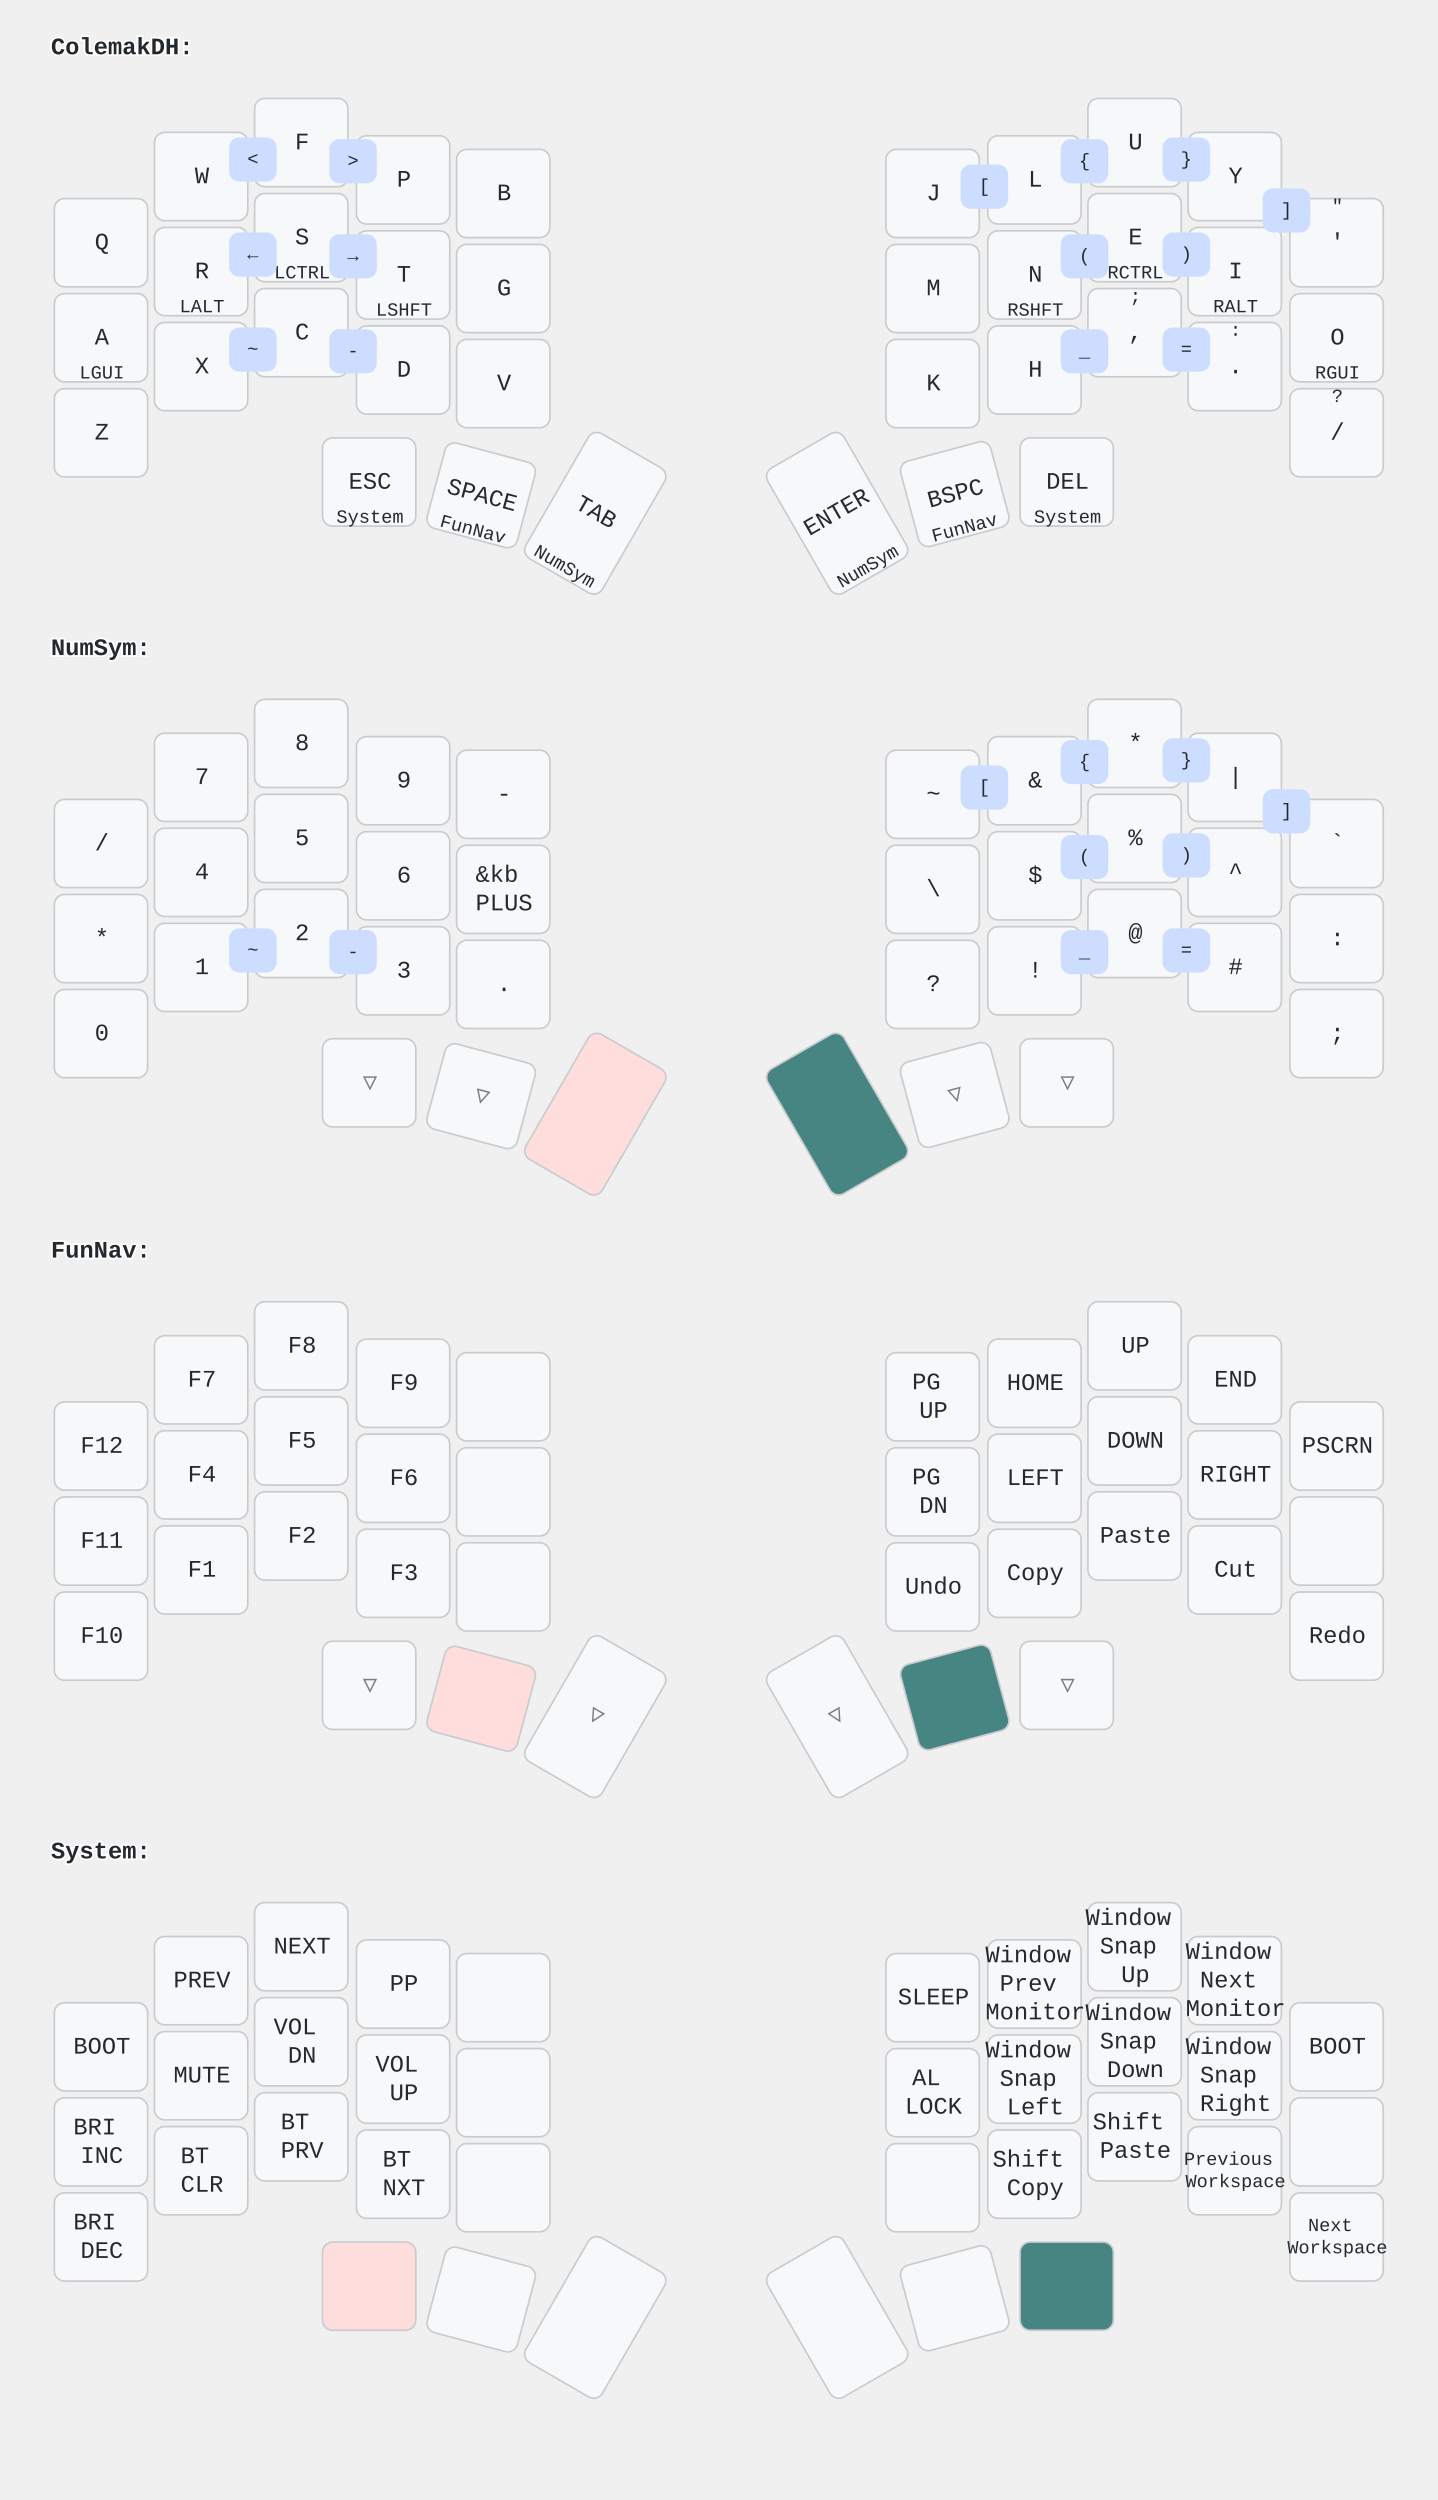
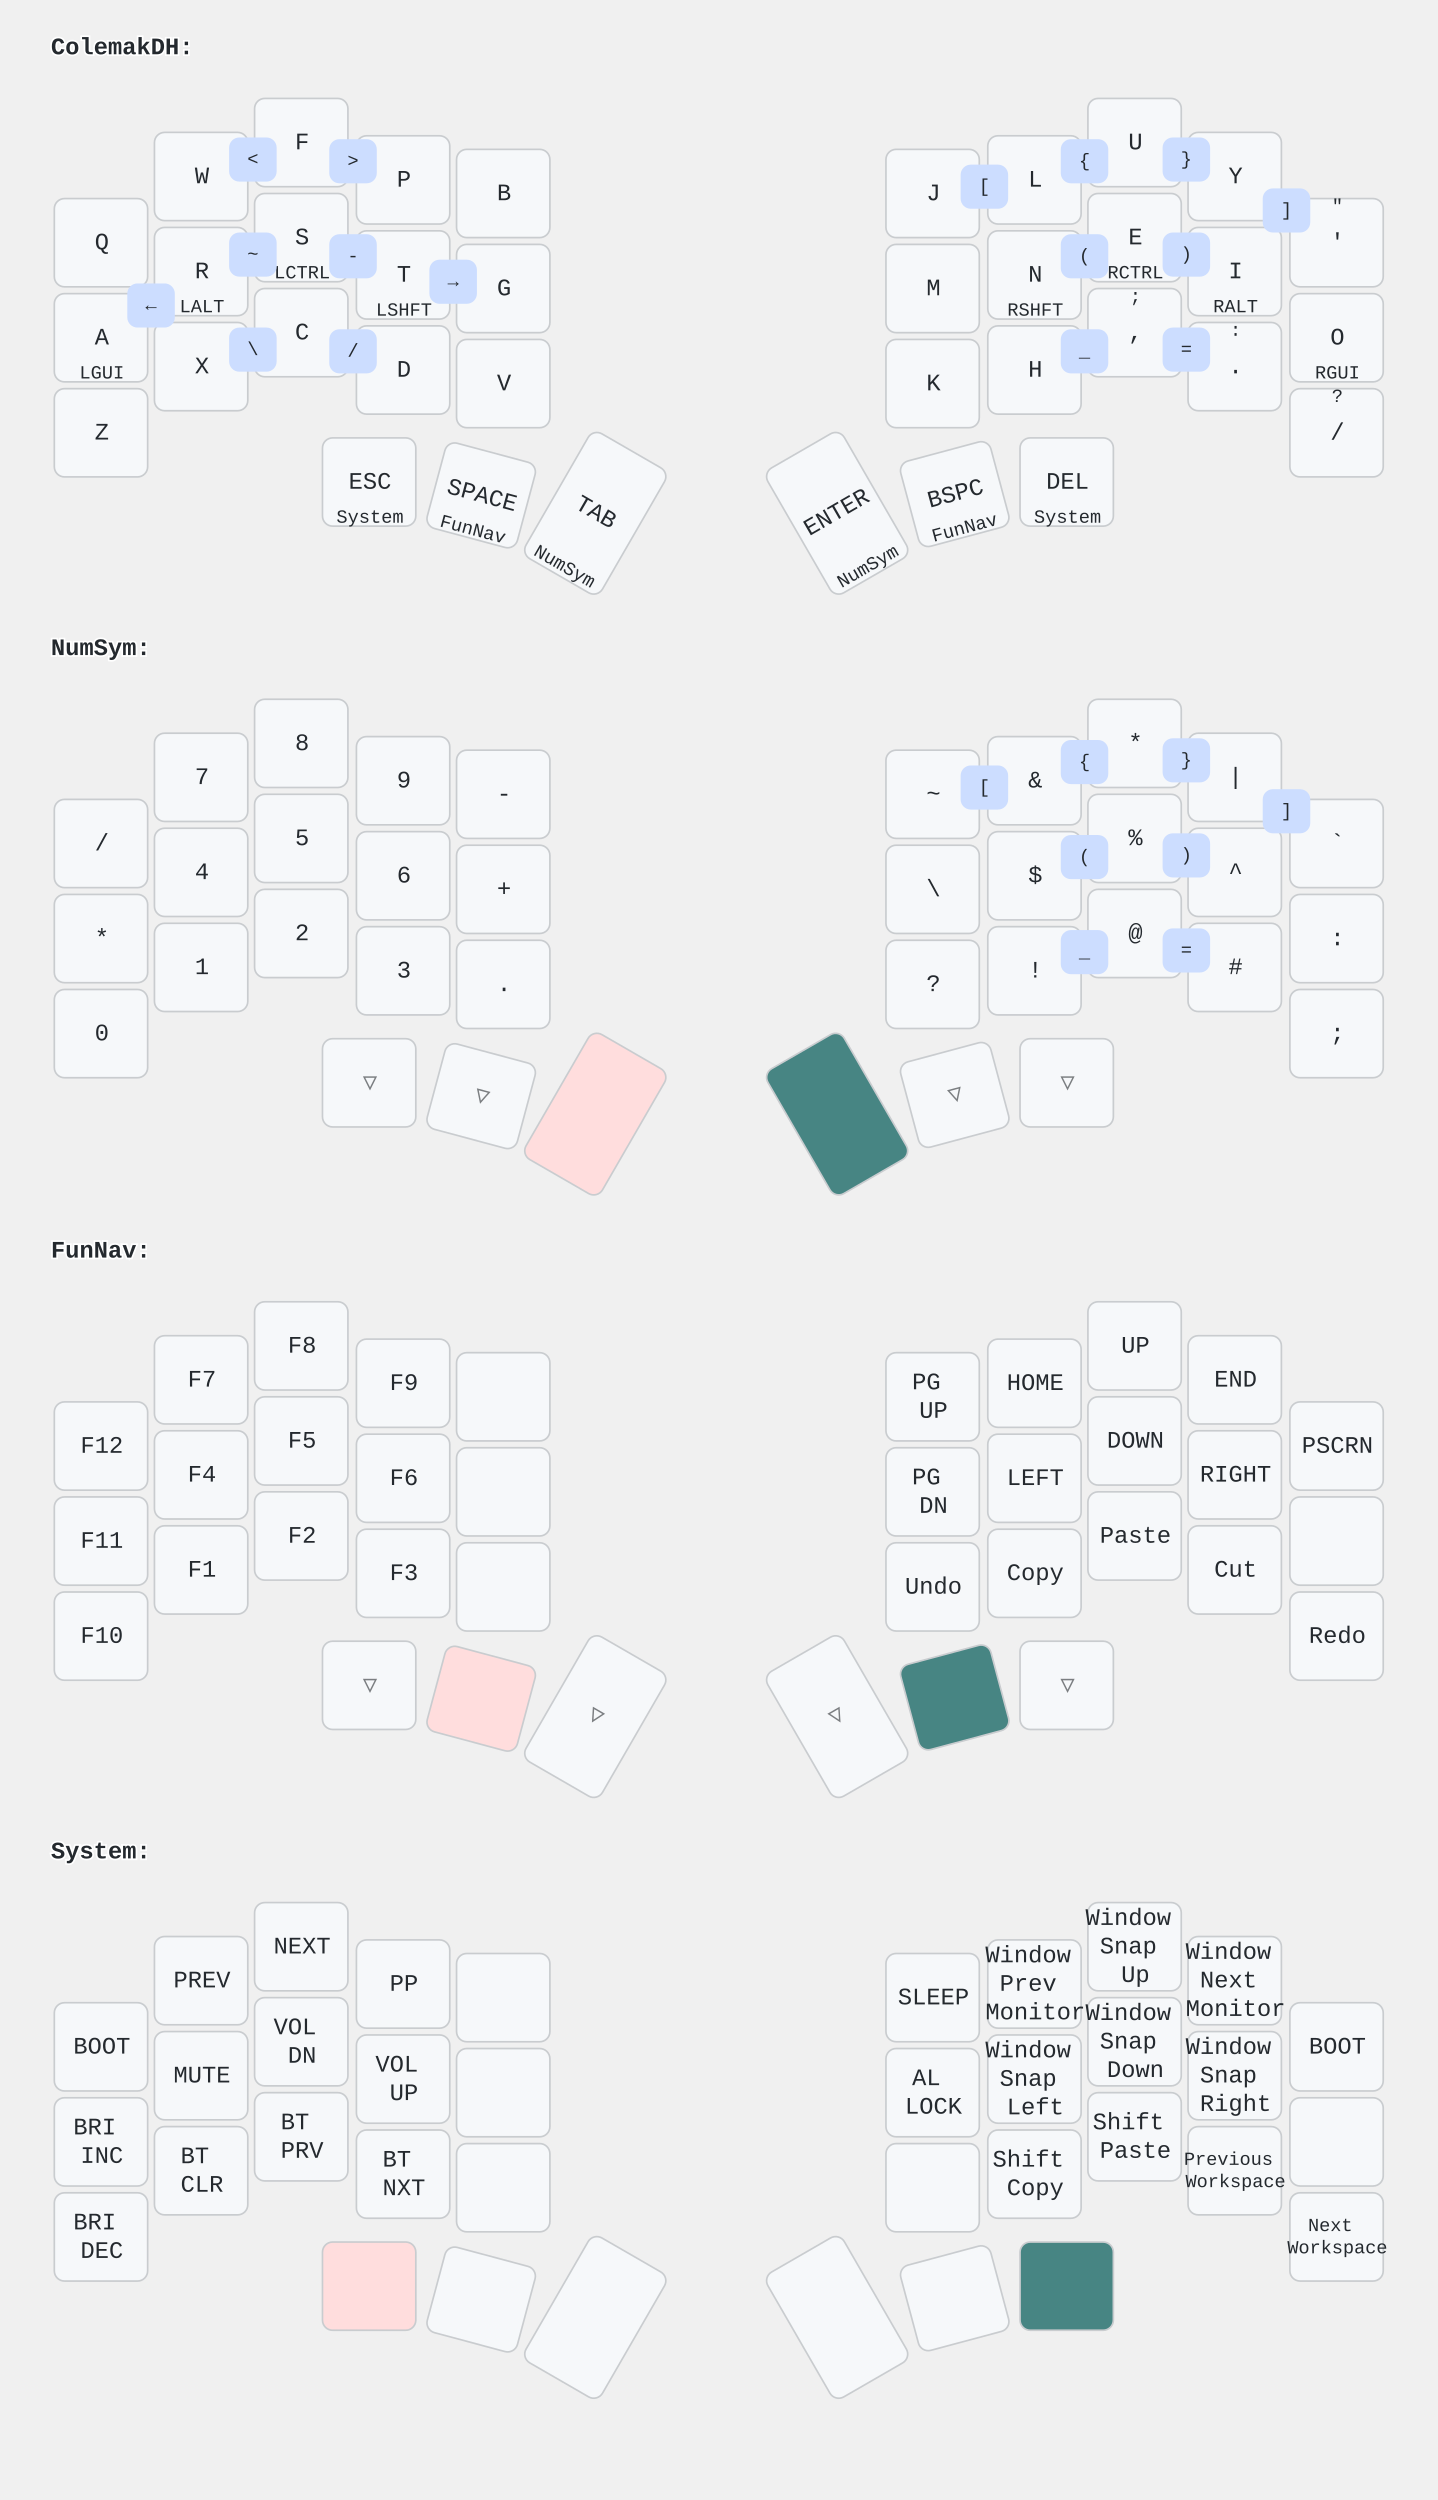
<svg xmlns="http://www.w3.org/2000/svg" width="847" height="1473" viewBox="0 0 847 1473" class="keymap">
  <style>/* inherit to force styles through use tags */
svg path {
    fill: inherit;
}

/* font and background color specifications */
svg.keymap {
    font-family: SFMono-Regular,Consolas,Liberation Mono,Menlo,monospace;
    font-size: 14px;
    font-kerning: normal;
    text-rendering: optimizeLegibility;
    fill: #24292e;
}

/* default key styling */
rect.key {
    fill: #f6f8fa;
    stroke: #c9cccf;
    stroke-width: 1;
}

/* default key side styling, only used is draw_key_sides is set */
rect.side {
    filter: brightness(90%);
}

/* color accent for combo boxes */
rect.combo, rect.combo-separate {
    fill: #cdf;
}

/* color accent for held keys */
rect.held, rect.combo.held {
    fill: #fdd;
}

/* color accent for ghost (optional) keys */
rect.ghost, rect.combo.ghost {
    stroke-dasharray: 4, 4;
    stroke-width: 2;
}

text {
    text-anchor: middle;
    dominant-baseline: middle;
}

/* styling for layer labels */
text.label {
    font-weight: bold;
    text-anchor: start;
    stroke: white;
    stroke-width: 2;
    paint-order: stroke;
}

/* styling for combo tap, and key hold/shifted label text */
text.combo, text.hold, text.shifted {
    font-size: 11px;
}

text.hold {
    text-anchor: middle;
    dominant-baseline: auto;
}

text.shifted {
    text-anchor: middle;
    dominant-baseline: hanging;
}

/* styling for hold/shifted label text in combo box */
text.combo.hold, text.combo.shifted {
    font-size: 8px;
}

/* lighter symbol for transparent keys */
text.trans {
    fill: #7b7e81;
}

/* styling for combo dendrons */
path.combo {
    stroke-width: 1;
    stroke: gray;
    fill: none;
}

/* Start Tabler Icons Cleanup */
/* cannot use height/width with glyphs */
.icon-tabler &gt; path {
    fill: inherit;
    stroke: inherit;
    stroke-width: 2;
}
/* hide tabler's default box */
.icon-tabler &gt; path[stroke="none"][fill="none"] {
    visibility: hidden;
}
/* End Tabler Icons Cleanup */

@media (prefers-color-scheme: dark) {
svg.keymap { fill: #d1d6db; }
rect.key { fill: #3f4750; }
rect.key, rect.combo { stroke: #60666c; }
rect.combo, rect.combo-separate { fill: #1f3d7a; }
rect.held, rect.combo.held { fill: #854747; }
text.label, text.footer { stroke: black; }
text.trans { fill: #7e8184; }
path.combo { stroke: #7f7f7f; }

}
rect.held.alternate { fill: #478583; }</style>
  <g transform="translate(30, 0)" class="layer-ColemakDH">
    <text x="0" y="28" class="label">ColemakDH:</text>
    <g transform="translate(0, 56)">
      <g transform="translate(30, 87)" class="key keypos-0">
        <rect rx="6" ry="6" x="-28" y="-26" width="55" height="52" class="key" />
        <text x="0" y="0" class="key tap">Q</text>
      </g>
      <g transform="translate(89, 48)" class="key keypos-1">
        <rect rx="6" ry="6" x="-28" y="-26" width="55" height="52" class="key" />
        <text x="0" y="0" class="key tap">W</text>
      </g>
      <g transform="translate(148, 28)" class="key keypos-2">
        <rect rx="6" ry="6" x="-28" y="-26" width="55" height="52" class="key" />
        <text x="0" y="0" class="key tap">F</text>
      </g>
      <g transform="translate(208, 50)" class="key keypos-3">
        <rect rx="6" ry="6" x="-28" y="-26" width="55" height="52" class="key" />
        <text x="0" y="0" class="key tap">P</text>
      </g>
      <g transform="translate(267, 58)" class="key keypos-4">
        <rect rx="6" ry="6" x="-28" y="-26" width="55" height="52" class="key" />
        <text x="0" y="0" class="key tap">B</text>
      </g>
      <g transform="translate(520, 58)" class="key keypos-5">
        <rect rx="6" ry="6" x="-28" y="-26" width="55" height="52" class="key" />
        <text x="0" y="0" class="key tap">J</text>
      </g>
      <g transform="translate(580, 50)" class="key keypos-6">
        <rect rx="6" ry="6" x="-28" y="-26" width="55" height="52" class="key" />
        <text x="0" y="0" class="key tap">L</text>
      </g>
      <g transform="translate(639, 28)" class="key keypos-7">
        <rect rx="6" ry="6" x="-28" y="-26" width="55" height="52" class="key" />
        <text x="0" y="0" class="key tap">U</text>
      </g>
      <g transform="translate(698, 48)" class="key keypos-8">
        <rect rx="6" ry="6" x="-28" y="-26" width="55" height="52" class="key" />
        <text x="0" y="0" class="key tap">Y</text>
      </g>
      <g transform="translate(758, 87)" class="key keypos-9">
        <rect rx="6" ry="6" x="-28" y="-26" width="55" height="52" class="key" />
        <text x="0" y="0" class="key tap">'</text>
        <text x="0" y="-24" class="key shifted">"</text>
      </g>
      <g transform="translate(30, 143)" class="key keypos-10">
        <rect rx="6" ry="6" x="-28" y="-26" width="55" height="52" class="key" />
        <text x="0" y="0" class="key tap">A</text>
        <text x="0" y="24" class="key hold">LGUI</text>
      </g>
      <g transform="translate(89, 104)" class="key keypos-11">
        <rect rx="6" ry="6" x="-28" y="-26" width="55" height="52" class="key" />
        <text x="0" y="0" class="key tap">R</text>
        <text x="0" y="24" class="key hold">LALT</text>
      </g>
      <g transform="translate(148, 84)" class="key keypos-12">
        <rect rx="6" ry="6" x="-28" y="-26" width="55" height="52" class="key" />
        <text x="0" y="0" class="key tap">S</text>
        <text x="0" y="24" class="key hold">LCTRL</text>
      </g>
      <g transform="translate(208, 106)" class="key keypos-13">
        <rect rx="6" ry="6" x="-28" y="-26" width="55" height="52" class="key" />
        <text x="0" y="0" class="key tap">T</text>
        <text x="0" y="24" class="key hold">LSHFT</text>
      </g>
      <g transform="translate(267, 114)" class="key keypos-14">
        <rect rx="6" ry="6" x="-28" y="-26" width="55" height="52" class="key" />
        <text x="0" y="0" class="key tap">G</text>
      </g>
      <g transform="translate(520, 114)" class="key keypos-15">
        <rect rx="6" ry="6" x="-28" y="-26" width="55" height="52" class="key" />
        <text x="0" y="0" class="key tap">M</text>
      </g>
      <g transform="translate(580, 106)" class="key keypos-16">
        <rect rx="6" ry="6" x="-28" y="-26" width="55" height="52" class="key" />
        <text x="0" y="0" class="key tap">N</text>
        <text x="0" y="24" class="key hold">RSHFT</text>
      </g>
      <g transform="translate(639, 84)" class="key keypos-17">
        <rect rx="6" ry="6" x="-28" y="-26" width="55" height="52" class="key" />
        <text x="0" y="0" class="key tap">E</text>
        <text x="0" y="24" class="key hold">RCTRL</text>
      </g>
      <g transform="translate(698, 104)" class="key keypos-18">
        <rect rx="6" ry="6" x="-28" y="-26" width="55" height="52" class="key" />
        <text x="0" y="0" class="key tap">I</text>
        <text x="0" y="24" class="key hold">RALT</text>
      </g>
      <g transform="translate(758, 143)" class="key keypos-19">
        <rect rx="6" ry="6" x="-28" y="-26" width="55" height="52" class="key" />
        <text x="0" y="0" class="key tap">O</text>
        <text x="0" y="24" class="key hold">RGUI</text>
      </g>
      <g transform="translate(30, 199)" class="key keypos-20">
        <rect rx="6" ry="6" x="-28" y="-26" width="55" height="52" class="key" />
        <text x="0" y="0" class="key tap">Z</text>
      </g>
      <g transform="translate(89, 160)" class="key keypos-21">
        <rect rx="6" ry="6" x="-28" y="-26" width="55" height="52" class="key" />
        <text x="0" y="0" class="key tap">X</text>
      </g>
      <g transform="translate(148, 140)" class="key keypos-22">
        <rect rx="6" ry="6" x="-28" y="-26" width="55" height="52" class="key" />
        <text x="0" y="0" class="key tap">C</text>
      </g>
      <g transform="translate(208, 162)" class="key keypos-23">
        <rect rx="6" ry="6" x="-28" y="-26" width="55" height="52" class="key" />
        <text x="0" y="0" class="key tap">D</text>
      </g>
      <g transform="translate(267, 170)" class="key keypos-24">
        <rect rx="6" ry="6" x="-28" y="-26" width="55" height="52" class="key" />
        <text x="0" y="0" class="key tap">V</text>
      </g>
      <g transform="translate(520, 170)" class="key keypos-25">
        <rect rx="6" ry="6" x="-28" y="-26" width="55" height="52" class="key" />
        <text x="0" y="0" class="key tap">K</text>
      </g>
      <g transform="translate(580, 162)" class="key keypos-26">
        <rect rx="6" ry="6" x="-28" y="-26" width="55" height="52" class="key" />
        <text x="0" y="0" class="key tap">H</text>
      </g>
      <g transform="translate(639, 140)" class="key keypos-27">
        <rect rx="6" ry="6" x="-28" y="-26" width="55" height="52" class="key" />
        <text x="0" y="0" class="key tap">,</text>
        <text x="0" y="-24" class="key shifted">;</text>
      </g>
      <g transform="translate(698, 160)" class="key keypos-28">
        <rect rx="6" ry="6" x="-28" y="-26" width="55" height="52" class="key" />
        <text x="0" y="0" class="key tap">.</text>
        <text x="0" y="-24" class="key shifted">:</text>
      </g>
      <g transform="translate(758, 199)" class="key keypos-29">
        <rect rx="6" ry="6" x="-28" y="-26" width="55" height="52" class="key" />
        <text x="0" y="0" class="key tap">/</text>
        <text x="0" y="-24" class="key shifted">?</text>
      </g>
      <g transform="translate(188, 228)" class="key keypos-30">
        <rect rx="6" ry="6" x="-28" y="-26" width="55" height="52" class="key" />
        <text x="0" y="0" class="key tap">ESC</text>
        <text x="0" y="24" class="key hold">System</text>
      </g>
      <g transform="translate(254, 236) rotate(15.0)" class="key keypos-31">
        <rect rx="6" ry="6" x="-28" y="-26" width="55" height="52" class="key" />
        <text x="0" y="0" class="key tap">SPACE</text>
        <text x="0" y="24" class="key hold">FunNav</text>
      </g>
      <g transform="translate(321, 246) rotate(30.0)" class="key keypos-32">
        <rect rx="6" ry="6" x="-26" y="-42" width="52" height="85" class="key" />
        <text x="0" y="0" class="key tap">TAB</text>
        <text x="0" y="40" class="key hold">NumSym</text>
      </g>
      <g transform="translate(463, 246) rotate(-30.0)" class="key keypos-33">
        <rect rx="6" ry="6" x="-26" y="-42" width="52" height="85" class="key" />
        <text x="0" y="0" class="key tap">ENTER</text>
        <text x="0" y="40" class="key hold">NumSym</text>
      </g>
      <g transform="translate(533, 235) rotate(-15.0)" class="key keypos-34">
        <rect rx="6" ry="6" x="-28" y="-26" width="55" height="52" class="key" />
        <text x="0" y="0" class="key tap">BSPC</text>
        <text x="0" y="24" class="key hold">FunNav</text>
      </g>
      <g transform="translate(599, 228)" class="key keypos-35">
        <rect rx="6" ry="6" x="-28" y="-26" width="55" height="52" class="key" />
        <text x="0" y="0" class="key tap">DEL</text>
        <text x="0" y="24" class="key hold">System</text>
      </g>
      <g class="combo combopos-0">
        <rect rx="6" ry="6" x="595" y="26" width="28" height="26" class="combo" />
        <text x="609" y="39" class="combo tap">{</text>
      </g>
      <g class="combo combopos-1">
        <rect rx="6" ry="6" x="655" y="25" width="28" height="26" class="combo" />
        <text x="669" y="38" class="combo tap">}</text>
      </g>
      <g class="combo combopos-2">
        <rect rx="6" ry="6" x="536" y="41" width="28" height="26" class="combo" />
        <text x="550" y="54" class="combo tap">[</text>
      </g>
      <g class="combo combopos-3">
        <rect rx="6" ry="6" x="714" y="55" width="28" height="26" class="combo" />
        <text x="728" y="68" class="combo tap">]</text>
      </g>
      <g class="combo combopos-4">
        <rect rx="6" ry="6" x="595" y="82" width="28" height="26" class="combo" />
        <text x="609" y="95" class="combo tap">(</text>
      </g>
      <g class="combo combopos-5">
        <rect rx="6" ry="6" x="655" y="81" width="28" height="26" class="combo" />
        <text x="669" y="94" class="combo tap">)</text>
      </g>
      <g class="combo combopos-6">
-         <rect rx="6" ry="6" x="105" y="137" width="28" height="26" class="combo" />
-         <text x="119" y="150" class="combo tap">~</text>
+         <rect rx="6" ry="6" x="105" y="81" width="28" height="26" class="combo" />
+         <text x="119" y="94" class="combo tap">~</text>
      </g>
      <g class="combo combopos-7">
-         <rect rx="6" ry="6" x="164" y="138" width="28" height="26" class="combo" />
-         <text x="178" y="151" class="combo tap">-</text>
+         <rect rx="6" ry="6" x="164" y="82" width="28" height="26" class="combo" />
+         <text x="178" y="95" class="combo tap">-</text>
      </g>
      <g class="combo combopos-8">
        <rect rx="6" ry="6" x="105" y="25" width="28" height="26" class="combo" />
        <text x="119" y="38" class="combo tap">&lt;</text>
      </g>
      <g class="combo combopos-9">
        <rect rx="6" ry="6" x="164" y="26" width="28" height="26" class="combo" />
        <text x="178" y="39" class="combo tap">&gt;</text>
      </g>
      <g class="combo combopos-10">
+         <rect rx="6" ry="6" x="105" y="137" width="28" height="26" class="combo" />
+         <text x="119" y="150" class="combo tap">\</text>
+       </g>
+       <g class="combo combopos-11">
+         <rect rx="6" ry="6" x="164" y="138" width="28" height="26" class="combo" />
+         <text x="178" y="151" class="combo tap">/</text>
+       </g>
+       <g class="combo combopos-12">
        <rect rx="6" ry="6" x="595" y="138" width="28" height="26" class="combo" />
        <text x="609" y="151" class="combo tap">_</text>
      </g>
-       <g class="combo combopos-11">
+       <g class="combo combopos-13">
        <rect rx="6" ry="6" x="655" y="137" width="28" height="26" class="combo" />
        <text x="669" y="150" class="combo tap">=</text>
      </g>
-       <g class="combo combopos-12">
-         <rect rx="6" ry="6" x="105" y="81" width="28" height="26" class="combo" />
-         <text x="119" y="94" class="combo tap">←</text>
-       </g>
-       <g class="combo combopos-13">
-         <rect rx="6" ry="6" x="164" y="82" width="28" height="26" class="combo" />
-         <text x="178" y="95" class="combo tap">→</text>
+       <g class="combo combopos-14">
+         <rect rx="6" ry="6" x="45" y="111" width="28" height="26" class="combo" />
+         <text x="59" y="124" class="combo tap">←</text>
+       </g>
+       <g class="combo combopos-15">
+         <rect rx="6" ry="6" x="223" y="97" width="28" height="26" class="combo" />
+         <text x="237" y="110" class="combo tap">→</text>
      </g>
    </g>
  </g>
  <g transform="translate(30, 354)" class="layer-NumSym">
    <text x="0" y="28" class="label">NumSym:</text>
    <g transform="translate(0, 56)">
      <g transform="translate(30, 87)" class="key keypos-0">
        <rect rx="6" ry="6" x="-28" y="-26" width="55" height="52" class="key" />
        <text x="0" y="0" class="key tap">/</text>
      </g>
      <g transform="translate(89, 48)" class="key keypos-1">
        <rect rx="6" ry="6" x="-28" y="-26" width="55" height="52" class="key" />
        <text x="0" y="0" class="key tap">7</text>
      </g>
      <g transform="translate(148, 28)" class="key keypos-2">
        <rect rx="6" ry="6" x="-28" y="-26" width="55" height="52" class="key" />
        <text x="0" y="0" class="key tap">8</text>
      </g>
      <g transform="translate(208, 50)" class="key keypos-3">
        <rect rx="6" ry="6" x="-28" y="-26" width="55" height="52" class="key" />
        <text x="0" y="0" class="key tap">9</text>
      </g>
      <g transform="translate(267, 58)" class="key keypos-4">
        <rect rx="6" ry="6" x="-28" y="-26" width="55" height="52" class="key" />
        <text x="0" y="0" class="key tap">-</text>
      </g>
      <g transform="translate(520, 58)" class="key keypos-5">
        <rect rx="6" ry="6" x="-28" y="-26" width="55" height="52" class="key" />
        <text x="0" y="0" class="key tap">~</text>
      </g>
      <g transform="translate(580, 50)" class="key keypos-6">
        <rect rx="6" ry="6" x="-28" y="-26" width="55" height="52" class="key" />
        <text x="0" y="0" class="key tap">&amp;</text>
      </g>
      <g transform="translate(639, 28)" class="key keypos-7">
        <rect rx="6" ry="6" x="-28" y="-26" width="55" height="52" class="key" />
        <text x="0" y="0" class="key tap">*</text>
      </g>
      <g transform="translate(698, 48)" class="key keypos-8">
        <rect rx="6" ry="6" x="-28" y="-26" width="55" height="52" class="key" />
        <text x="0" y="0" class="key tap">|</text>
      </g>
      <g transform="translate(758, 87)" class="key keypos-9">
        <rect rx="6" ry="6" x="-28" y="-26" width="55" height="52" class="key" />
        <text x="0" y="0" class="key tap">`</text>
      </g>
      <g transform="translate(30, 143)" class="key keypos-10">
        <rect rx="6" ry="6" x="-28" y="-26" width="55" height="52" class="key" />
        <text x="0" y="0" class="key tap">*</text>
      </g>
      <g transform="translate(89, 104)" class="key keypos-11">
        <rect rx="6" ry="6" x="-28" y="-26" width="55" height="52" class="key" />
        <text x="0" y="0" class="key tap">4</text>
      </g>
      <g transform="translate(148, 84)" class="key keypos-12">
        <rect rx="6" ry="6" x="-28" y="-26" width="55" height="52" class="key" />
        <text x="0" y="0" class="key tap">5</text>
      </g>
      <g transform="translate(208, 106)" class="key keypos-13">
        <rect rx="6" ry="6" x="-28" y="-26" width="55" height="52" class="key" />
        <text x="0" y="0" class="key tap">6</text>
      </g>
      <g transform="translate(267, 114)" class="key keypos-14">
        <rect rx="6" ry="6" x="-28" y="-26" width="55" height="52" class="key" />
-         <text x="0" y="0" class="key tap">
-           <tspan x="0" dy="-0.6em">&amp;kb</tspan>
-           <tspan x="0" dy="1.2em">PLUS</tspan>
-         </text>
+         <text x="0" y="0" class="key tap">+</text>
      </g>
      <g transform="translate(520, 114)" class="key keypos-15">
        <rect rx="6" ry="6" x="-28" y="-26" width="55" height="52" class="key" />
        <text x="0" y="0" class="key tap">\</text>
      </g>
      <g transform="translate(580, 106)" class="key keypos-16">
        <rect rx="6" ry="6" x="-28" y="-26" width="55" height="52" class="key" />
        <text x="0" y="0" class="key tap">$</text>
      </g>
      <g transform="translate(639, 84)" class="key keypos-17">
        <rect rx="6" ry="6" x="-28" y="-26" width="55" height="52" class="key" />
        <text x="0" y="0" class="key tap">%</text>
      </g>
      <g transform="translate(698, 104)" class="key keypos-18">
        <rect rx="6" ry="6" x="-28" y="-26" width="55" height="52" class="key" />
        <text x="0" y="0" class="key tap">^</text>
      </g>
      <g transform="translate(758, 143)" class="key keypos-19">
        <rect rx="6" ry="6" x="-28" y="-26" width="55" height="52" class="key" />
        <text x="0" y="0" class="key tap">:</text>
      </g>
      <g transform="translate(30, 199)" class="key keypos-20">
        <rect rx="6" ry="6" x="-28" y="-26" width="55" height="52" class="key" />
        <text x="0" y="0" class="key tap">0</text>
      </g>
      <g transform="translate(89, 160)" class="key keypos-21">
        <rect rx="6" ry="6" x="-28" y="-26" width="55" height="52" class="key" />
        <text x="0" y="0" class="key tap">1</text>
      </g>
      <g transform="translate(148, 140)" class="key keypos-22">
        <rect rx="6" ry="6" x="-28" y="-26" width="55" height="52" class="key" />
        <text x="0" y="0" class="key tap">2</text>
      </g>
      <g transform="translate(208, 162)" class="key keypos-23">
        <rect rx="6" ry="6" x="-28" y="-26" width="55" height="52" class="key" />
        <text x="0" y="0" class="key tap">3</text>
      </g>
      <g transform="translate(267, 170)" class="key keypos-24">
        <rect rx="6" ry="6" x="-28" y="-26" width="55" height="52" class="key" />
        <text x="0" y="0" class="key tap">.</text>
      </g>
      <g transform="translate(520, 170)" class="key keypos-25">
        <rect rx="6" ry="6" x="-28" y="-26" width="55" height="52" class="key" />
        <text x="0" y="0" class="key tap">?</text>
      </g>
      <g transform="translate(580, 162)" class="key keypos-26">
        <rect rx="6" ry="6" x="-28" y="-26" width="55" height="52" class="key" />
        <text x="0" y="0" class="key tap">!</text>
      </g>
      <g transform="translate(639, 140)" class="key keypos-27">
        <rect rx="6" ry="6" x="-28" y="-26" width="55" height="52" class="key" />
        <text x="0" y="0" class="key tap">@</text>
      </g>
      <g transform="translate(698, 160)" class="key keypos-28">
        <rect rx="6" ry="6" x="-28" y="-26" width="55" height="52" class="key" />
        <text x="0" y="0" class="key tap">#</text>
      </g>
      <g transform="translate(758, 199)" class="key keypos-29">
        <rect rx="6" ry="6" x="-28" y="-26" width="55" height="52" class="key" />
        <text x="0" y="0" class="key tap">;</text>
      </g>
      <g transform="translate(188, 228)" class="key trans keypos-30">
        <rect rx="6" ry="6" x="-28" y="-26" width="55" height="52" class="key trans" />
        <text x="0" y="0" class="key trans tap">▽</text>
      </g>
      <g transform="translate(254, 236) rotate(15.0)" class="key trans keypos-31">
        <rect rx="6" ry="6" x="-28" y="-26" width="55" height="52" class="key trans" />
        <text x="0" y="0" class="key trans tap">▽</text>
      </g>
      <g transform="translate(321, 246) rotate(30.0)" class="key held keypos-32">
        <rect rx="6" ry="6" x="-26" y="-42" width="52" height="85" class="key held" />
      </g>
      <g transform="translate(463, 246) rotate(-30.0)" class="key held alternate keypos-33">
        <rect rx="6" ry="6" x="-26" y="-42" width="52" height="85" class="key held alternate" />
      </g>
      <g transform="translate(533, 235) rotate(-15.0)" class="key trans keypos-34">
        <rect rx="6" ry="6" x="-28" y="-26" width="55" height="52" class="key trans" />
        <text x="0" y="0" class="key trans tap">▽</text>
      </g>
      <g transform="translate(599, 228)" class="key trans keypos-35">
        <rect rx="6" ry="6" x="-28" y="-26" width="55" height="52" class="key trans" />
        <text x="0" y="0" class="key trans tap">▽</text>
      </g>
      <g class="combo combopos-0">
        <rect rx="6" ry="6" x="595" y="26" width="28" height="26" class="combo" />
        <text x="609" y="39" class="combo tap">{</text>
      </g>
      <g class="combo combopos-1">
        <rect rx="6" ry="6" x="655" y="25" width="28" height="26" class="combo" />
        <text x="669" y="38" class="combo tap">}</text>
      </g>
      <g class="combo combopos-2">
        <rect rx="6" ry="6" x="536" y="41" width="28" height="26" class="combo" />
        <text x="550" y="54" class="combo tap">[</text>
      </g>
      <g class="combo combopos-3">
        <rect rx="6" ry="6" x="714" y="55" width="28" height="26" class="combo" />
        <text x="728" y="68" class="combo tap">]</text>
      </g>
      <g class="combo combopos-4">
        <rect rx="6" ry="6" x="595" y="82" width="28" height="26" class="combo" />
        <text x="609" y="95" class="combo tap">(</text>
      </g>
      <g class="combo combopos-5">
        <rect rx="6" ry="6" x="655" y="81" width="28" height="26" class="combo" />
        <text x="669" y="94" class="combo tap">)</text>
      </g>
      <g class="combo combopos-6">
-         <rect rx="6" ry="6" x="105" y="137" width="28" height="26" class="combo" />
-         <text x="119" y="150" class="combo tap">~</text>
-       </g>
-       <g class="combo combopos-7">
-         <rect rx="6" ry="6" x="164" y="138" width="28" height="26" class="combo" />
-         <text x="178" y="151" class="combo tap">-</text>
-       </g>
-       <g class="combo combopos-8">
        <rect rx="6" ry="6" x="595" y="138" width="28" height="26" class="combo" />
        <text x="609" y="151" class="combo tap">_</text>
      </g>
-       <g class="combo combopos-9">
+       <g class="combo combopos-7">
        <rect rx="6" ry="6" x="655" y="137" width="28" height="26" class="combo" />
        <text x="669" y="150" class="combo tap">=</text>
      </g>
    </g>
  </g>
  <g transform="translate(30, 709)" class="layer-FunNav">
    <text x="0" y="28" class="label">FunNav:</text>
    <g transform="translate(0, 56)">
      <g transform="translate(30, 87)" class="key keypos-0">
        <rect rx="6" ry="6" x="-28" y="-26" width="55" height="52" class="key" />
        <text x="0" y="0" class="key tap">F12</text>
      </g>
      <g transform="translate(89, 48)" class="key keypos-1">
        <rect rx="6" ry="6" x="-28" y="-26" width="55" height="52" class="key" />
        <text x="0" y="0" class="key tap">F7</text>
      </g>
      <g transform="translate(148, 28)" class="key keypos-2">
        <rect rx="6" ry="6" x="-28" y="-26" width="55" height="52" class="key" />
        <text x="0" y="0" class="key tap">F8</text>
      </g>
      <g transform="translate(208, 50)" class="key keypos-3">
        <rect rx="6" ry="6" x="-28" y="-26" width="55" height="52" class="key" />
        <text x="0" y="0" class="key tap">F9</text>
      </g>
      <g transform="translate(267, 58)" class="key keypos-4">
        <rect rx="6" ry="6" x="-28" y="-26" width="55" height="52" class="key" />
      </g>
      <g transform="translate(520, 58)" class="key keypos-5">
        <rect rx="6" ry="6" x="-28" y="-26" width="55" height="52" class="key" />
        <text x="0" y="0" class="key tap">
          <tspan x="0" dy="-0.6em">PG</tspan>
          <tspan x="0" dy="1.2em">UP</tspan>
        </text>
      </g>
      <g transform="translate(580, 50)" class="key keypos-6">
        <rect rx="6" ry="6" x="-28" y="-26" width="55" height="52" class="key" />
        <text x="0" y="0" class="key tap">HOME</text>
      </g>
      <g transform="translate(639, 28)" class="key keypos-7">
        <rect rx="6" ry="6" x="-28" y="-26" width="55" height="52" class="key" />
        <text x="0" y="0" class="key tap">UP</text>
      </g>
      <g transform="translate(698, 48)" class="key keypos-8">
        <rect rx="6" ry="6" x="-28" y="-26" width="55" height="52" class="key" />
        <text x="0" y="0" class="key tap">END</text>
      </g>
      <g transform="translate(758, 87)" class="key keypos-9">
        <rect rx="6" ry="6" x="-28" y="-26" width="55" height="52" class="key" />
        <text x="0" y="0" class="key tap">PSCRN</text>
      </g>
      <g transform="translate(30, 143)" class="key keypos-10">
        <rect rx="6" ry="6" x="-28" y="-26" width="55" height="52" class="key" />
        <text x="0" y="0" class="key tap">F11</text>
      </g>
      <g transform="translate(89, 104)" class="key keypos-11">
        <rect rx="6" ry="6" x="-28" y="-26" width="55" height="52" class="key" />
        <text x="0" y="0" class="key tap">F4</text>
      </g>
      <g transform="translate(148, 84)" class="key keypos-12">
        <rect rx="6" ry="6" x="-28" y="-26" width="55" height="52" class="key" />
        <text x="0" y="0" class="key tap">F5</text>
      </g>
      <g transform="translate(208, 106)" class="key keypos-13">
        <rect rx="6" ry="6" x="-28" y="-26" width="55" height="52" class="key" />
        <text x="0" y="0" class="key tap">F6</text>
      </g>
      <g transform="translate(267, 114)" class="key keypos-14">
        <rect rx="6" ry="6" x="-28" y="-26" width="55" height="52" class="key" />
      </g>
      <g transform="translate(520, 114)" class="key keypos-15">
        <rect rx="6" ry="6" x="-28" y="-26" width="55" height="52" class="key" />
        <text x="0" y="0" class="key tap">
          <tspan x="0" dy="-0.6em">PG</tspan>
          <tspan x="0" dy="1.2em">DN</tspan>
        </text>
      </g>
      <g transform="translate(580, 106)" class="key keypos-16">
        <rect rx="6" ry="6" x="-28" y="-26" width="55" height="52" class="key" />
        <text x="0" y="0" class="key tap">LEFT</text>
      </g>
      <g transform="translate(639, 84)" class="key keypos-17">
        <rect rx="6" ry="6" x="-28" y="-26" width="55" height="52" class="key" />
        <text x="0" y="0" class="key tap">DOWN</text>
      </g>
      <g transform="translate(698, 104)" class="key keypos-18">
        <rect rx="6" ry="6" x="-28" y="-26" width="55" height="52" class="key" />
        <text x="0" y="0" class="key tap">RIGHT</text>
      </g>
      <g transform="translate(758, 143)" class="key keypos-19">
        <rect rx="6" ry="6" x="-28" y="-26" width="55" height="52" class="key" />
      </g>
      <g transform="translate(30, 199)" class="key keypos-20">
        <rect rx="6" ry="6" x="-28" y="-26" width="55" height="52" class="key" />
        <text x="0" y="0" class="key tap">F10</text>
      </g>
      <g transform="translate(89, 160)" class="key keypos-21">
        <rect rx="6" ry="6" x="-28" y="-26" width="55" height="52" class="key" />
        <text x="0" y="0" class="key tap">F1</text>
      </g>
      <g transform="translate(148, 140)" class="key keypos-22">
        <rect rx="6" ry="6" x="-28" y="-26" width="55" height="52" class="key" />
        <text x="0" y="0" class="key tap">F2</text>
      </g>
      <g transform="translate(208, 162)" class="key keypos-23">
        <rect rx="6" ry="6" x="-28" y="-26" width="55" height="52" class="key" />
        <text x="0" y="0" class="key tap">F3</text>
      </g>
      <g transform="translate(267, 170)" class="key keypos-24">
        <rect rx="6" ry="6" x="-28" y="-26" width="55" height="52" class="key" />
      </g>
      <g transform="translate(520, 170)" class="key keypos-25">
        <rect rx="6" ry="6" x="-28" y="-26" width="55" height="52" class="key" />
        <text x="0" y="0" class="key tap">Undo</text>
      </g>
      <g transform="translate(580, 162)" class="key keypos-26">
        <rect rx="6" ry="6" x="-28" y="-26" width="55" height="52" class="key" />
        <text x="0" y="0" class="key tap">Copy</text>
      </g>
      <g transform="translate(639, 140)" class="key keypos-27">
        <rect rx="6" ry="6" x="-28" y="-26" width="55" height="52" class="key" />
        <text x="0" y="0" class="key tap">Paste</text>
      </g>
      <g transform="translate(698, 160)" class="key keypos-28">
        <rect rx="6" ry="6" x="-28" y="-26" width="55" height="52" class="key" />
        <text x="0" y="0" class="key tap">Cut</text>
      </g>
      <g transform="translate(758, 199)" class="key keypos-29">
        <rect rx="6" ry="6" x="-28" y="-26" width="55" height="52" class="key" />
        <text x="0" y="0" class="key tap">Redo</text>
      </g>
      <g transform="translate(188, 228)" class="key trans keypos-30">
        <rect rx="6" ry="6" x="-28" y="-26" width="55" height="52" class="key trans" />
        <text x="0" y="0" class="key trans tap">▽</text>
      </g>
      <g transform="translate(254, 236) rotate(15.0)" class="key held keypos-31">
        <rect rx="6" ry="6" x="-28" y="-26" width="55" height="52" class="key held" />
      </g>
      <g transform="translate(321, 246) rotate(30.0)" class="key trans keypos-32">
        <rect rx="6" ry="6" x="-26" y="-42" width="52" height="85" class="key trans" />
        <text x="0" y="0" class="key trans tap">▽</text>
      </g>
      <g transform="translate(463, 246) rotate(-30.0)" class="key trans keypos-33">
        <rect rx="6" ry="6" x="-26" y="-42" width="52" height="85" class="key trans" />
        <text x="0" y="0" class="key trans tap">▽</text>
      </g>
      <g transform="translate(533, 235) rotate(-15.0)" class="key held alternate keypos-34">
        <rect rx="6" ry="6" x="-28" y="-26" width="55" height="52" class="key held alternate" />
      </g>
      <g transform="translate(599, 228)" class="key trans keypos-35">
        <rect rx="6" ry="6" x="-28" y="-26" width="55" height="52" class="key trans" />
        <text x="0" y="0" class="key trans tap">▽</text>
      </g>
    </g>
  </g>
  <g transform="translate(30, 1063)" class="layer-System">
    <text x="0" y="28" class="label">System:</text>
    <g transform="translate(0, 56)">
      <g transform="translate(30, 87)" class="key keypos-0">
        <rect rx="6" ry="6" x="-28" y="-26" width="55" height="52" class="key" />
        <text x="0" y="0" class="key tap">BOOT</text>
      </g>
      <g transform="translate(89, 48)" class="key keypos-1">
        <rect rx="6" ry="6" x="-28" y="-26" width="55" height="52" class="key" />
        <text x="0" y="0" class="key tap">PREV</text>
      </g>
      <g transform="translate(148, 28)" class="key keypos-2">
        <rect rx="6" ry="6" x="-28" y="-26" width="55" height="52" class="key" />
        <text x="0" y="0" class="key tap">NEXT</text>
      </g>
      <g transform="translate(208, 50)" class="key keypos-3">
        <rect rx="6" ry="6" x="-28" y="-26" width="55" height="52" class="key" />
        <text x="0" y="0" class="key tap">PP</text>
      </g>
      <g transform="translate(267, 58)" class="key keypos-4">
        <rect rx="6" ry="6" x="-28" y="-26" width="55" height="52" class="key" />
      </g>
      <g transform="translate(520, 58)" class="key keypos-5">
        <rect rx="6" ry="6" x="-28" y="-26" width="55" height="52" class="key" />
        <text x="0" y="0" class="key tap">SLEEP</text>
      </g>
      <g transform="translate(580, 50)" class="key keypos-6">
        <rect rx="6" ry="6" x="-28" y="-26" width="55" height="52" class="key" />
        <text x="0" y="0" class="key tap">
          <tspan x="0" dy="-1.2em">Window</tspan>
          <tspan x="0" dy="1.2em">Prev</tspan>
          <tspan x="0" dy="1.2em">Monitor</tspan>
        </text>
      </g>
      <g transform="translate(639, 28)" class="key keypos-7">
        <rect rx="6" ry="6" x="-28" y="-26" width="55" height="52" class="key" />
        <text x="0" y="0" class="key tap">
          <tspan x="0" dy="-1.2em">Window</tspan>
          <tspan x="0" dy="1.2em">Snap</tspan>
          <tspan x="0" dy="1.2em">Up</tspan>
        </text>
      </g>
      <g transform="translate(698, 48)" class="key keypos-8">
        <rect rx="6" ry="6" x="-28" y="-26" width="55" height="52" class="key" />
        <text x="0" y="0" class="key tap">
          <tspan x="0" dy="-1.2em">Window</tspan>
          <tspan x="0" dy="1.2em">Next</tspan>
          <tspan x="0" dy="1.2em">Monitor</tspan>
        </text>
      </g>
      <g transform="translate(758, 87)" class="key keypos-9">
        <rect rx="6" ry="6" x="-28" y="-26" width="55" height="52" class="key" />
        <text x="0" y="0" class="key tap">BOOT</text>
      </g>
      <g transform="translate(30, 143)" class="key keypos-10">
        <rect rx="6" ry="6" x="-28" y="-26" width="55" height="52" class="key" />
        <text x="0" y="0" class="key tap">
          <tspan x="0" dy="-0.6em">BRI</tspan>
          <tspan x="0" dy="1.2em">INC</tspan>
        </text>
      </g>
      <g transform="translate(89, 104)" class="key keypos-11">
        <rect rx="6" ry="6" x="-28" y="-26" width="55" height="52" class="key" />
        <text x="0" y="0" class="key tap">MUTE</text>
      </g>
      <g transform="translate(148, 84)" class="key keypos-12">
        <rect rx="6" ry="6" x="-28" y="-26" width="55" height="52" class="key" />
        <text x="0" y="0" class="key tap">
          <tspan x="0" dy="-0.6em">VOL</tspan>
          <tspan x="0" dy="1.2em">DN</tspan>
        </text>
      </g>
      <g transform="translate(208, 106)" class="key keypos-13">
        <rect rx="6" ry="6" x="-28" y="-26" width="55" height="52" class="key" />
        <text x="0" y="0" class="key tap">
          <tspan x="0" dy="-0.6em">VOL</tspan>
          <tspan x="0" dy="1.2em">UP</tspan>
        </text>
      </g>
      <g transform="translate(267, 114)" class="key keypos-14">
        <rect rx="6" ry="6" x="-28" y="-26" width="55" height="52" class="key" />
      </g>
      <g transform="translate(520, 114)" class="key keypos-15">
        <rect rx="6" ry="6" x="-28" y="-26" width="55" height="52" class="key" />
        <text x="0" y="0" class="key tap">
          <tspan x="0" dy="-0.6em">AL</tspan>
          <tspan x="0" dy="1.2em">LOCK</tspan>
        </text>
      </g>
      <g transform="translate(580, 106)" class="key keypos-16">
        <rect rx="6" ry="6" x="-28" y="-26" width="55" height="52" class="key" />
        <text x="0" y="0" class="key tap">
          <tspan x="0" dy="-1.2em">Window</tspan>
          <tspan x="0" dy="1.2em">Snap</tspan>
          <tspan x="0" dy="1.2em">Left</tspan>
        </text>
      </g>
      <g transform="translate(639, 84)" class="key keypos-17">
        <rect rx="6" ry="6" x="-28" y="-26" width="55" height="52" class="key" />
        <text x="0" y="0" class="key tap">
          <tspan x="0" dy="-1.2em">Window</tspan>
          <tspan x="0" dy="1.2em">Snap</tspan>
          <tspan x="0" dy="1.2em">Down</tspan>
        </text>
      </g>
      <g transform="translate(698, 104)" class="key keypos-18">
        <rect rx="6" ry="6" x="-28" y="-26" width="55" height="52" class="key" />
        <text x="0" y="0" class="key tap">
          <tspan x="0" dy="-1.2em">Window</tspan>
          <tspan x="0" dy="1.2em">Snap</tspan>
          <tspan x="0" dy="1.2em">Right</tspan>
        </text>
      </g>
      <g transform="translate(758, 143)" class="key keypos-19">
        <rect rx="6" ry="6" x="-28" y="-26" width="55" height="52" class="key" />
      </g>
      <g transform="translate(30, 199)" class="key keypos-20">
        <rect rx="6" ry="6" x="-28" y="-26" width="55" height="52" class="key" />
        <text x="0" y="0" class="key tap">
          <tspan x="0" dy="-0.6em">BRI</tspan>
          <tspan x="0" dy="1.2em">DEC</tspan>
        </text>
      </g>
      <g transform="translate(89, 160)" class="key keypos-21">
        <rect rx="6" ry="6" x="-28" y="-26" width="55" height="52" class="key" />
        <text x="0" y="0" class="key tap">
          <tspan x="0" dy="-0.6em">BT</tspan>
          <tspan x="0" dy="1.2em">CLR</tspan>
        </text>
      </g>
      <g transform="translate(148, 140)" class="key keypos-22">
        <rect rx="6" ry="6" x="-28" y="-26" width="55" height="52" class="key" />
        <text x="0" y="0" class="key tap">
          <tspan x="0" dy="-0.6em">BT</tspan>
          <tspan x="0" dy="1.2em">PRV</tspan>
        </text>
      </g>
      <g transform="translate(208, 162)" class="key keypos-23">
        <rect rx="6" ry="6" x="-28" y="-26" width="55" height="52" class="key" />
        <text x="0" y="0" class="key tap">
          <tspan x="0" dy="-0.6em">BT</tspan>
          <tspan x="0" dy="1.2em">NXT</tspan>
        </text>
      </g>
      <g transform="translate(267, 170)" class="key keypos-24">
        <rect rx="6" ry="6" x="-28" y="-26" width="55" height="52" class="key" />
      </g>
      <g transform="translate(520, 170)" class="key keypos-25">
        <rect rx="6" ry="6" x="-28" y="-26" width="55" height="52" class="key" />
      </g>
      <g transform="translate(580, 162)" class="key keypos-26">
        <rect rx="6" ry="6" x="-28" y="-26" width="55" height="52" class="key" />
        <text x="0" y="0" class="key tap">
          <tspan x="0" dy="-0.6em">Shift</tspan>
          <tspan x="0" dy="1.2em">Copy</tspan>
        </text>
      </g>
      <g transform="translate(639, 140)" class="key keypos-27">
        <rect rx="6" ry="6" x="-28" y="-26" width="55" height="52" class="key" />
        <text x="0" y="0" class="key tap">
          <tspan x="0" dy="-0.6em">Shift</tspan>
          <tspan x="0" dy="1.2em">Paste</tspan>
        </text>
      </g>
      <g transform="translate(698, 160)" class="key keypos-28">
        <rect rx="6" ry="6" x="-28" y="-26" width="55" height="52" class="key" />
        <text x="0" y="0" class="key tap">
          <tspan x="0" dy="-0.6em" style="font-size: 78%">Previous</tspan>
          <tspan x="0" dy="1.2em" style="font-size: 78%">Workspace</tspan>
        </text>
      </g>
      <g transform="translate(758, 199)" class="key keypos-29">
        <rect rx="6" ry="6" x="-28" y="-26" width="55" height="52" class="key" />
        <text x="0" y="0" class="key tap">
          <tspan x="0" dy="-0.6em" style="font-size: 78%">Next</tspan>
          <tspan x="0" dy="1.2em" style="font-size: 78%">Workspace</tspan>
        </text>
      </g>
      <g transform="translate(188, 228)" class="key held keypos-30">
        <rect rx="6" ry="6" x="-28" y="-26" width="55" height="52" class="key held" />
      </g>
      <g transform="translate(254, 236) rotate(15.0)" class="key keypos-31">
        <rect rx="6" ry="6" x="-28" y="-26" width="55" height="52" class="key" />
      </g>
      <g transform="translate(321, 246) rotate(30.0)" class="key keypos-32">
        <rect rx="6" ry="6" x="-26" y="-42" width="52" height="85" class="key" />
      </g>
      <g transform="translate(463, 246) rotate(-30.0)" class="key keypos-33">
        <rect rx="6" ry="6" x="-26" y="-42" width="52" height="85" class="key" />
      </g>
      <g transform="translate(533, 235) rotate(-15.0)" class="key keypos-34">
        <rect rx="6" ry="6" x="-28" y="-26" width="55" height="52" class="key" />
      </g>
      <g transform="translate(599, 228)" class="key held alternate keypos-35">
        <rect rx="6" ry="6" x="-28" y="-26" width="55" height="52" class="key held alternate" />
      </g>
    </g>
  </g>
</svg>
